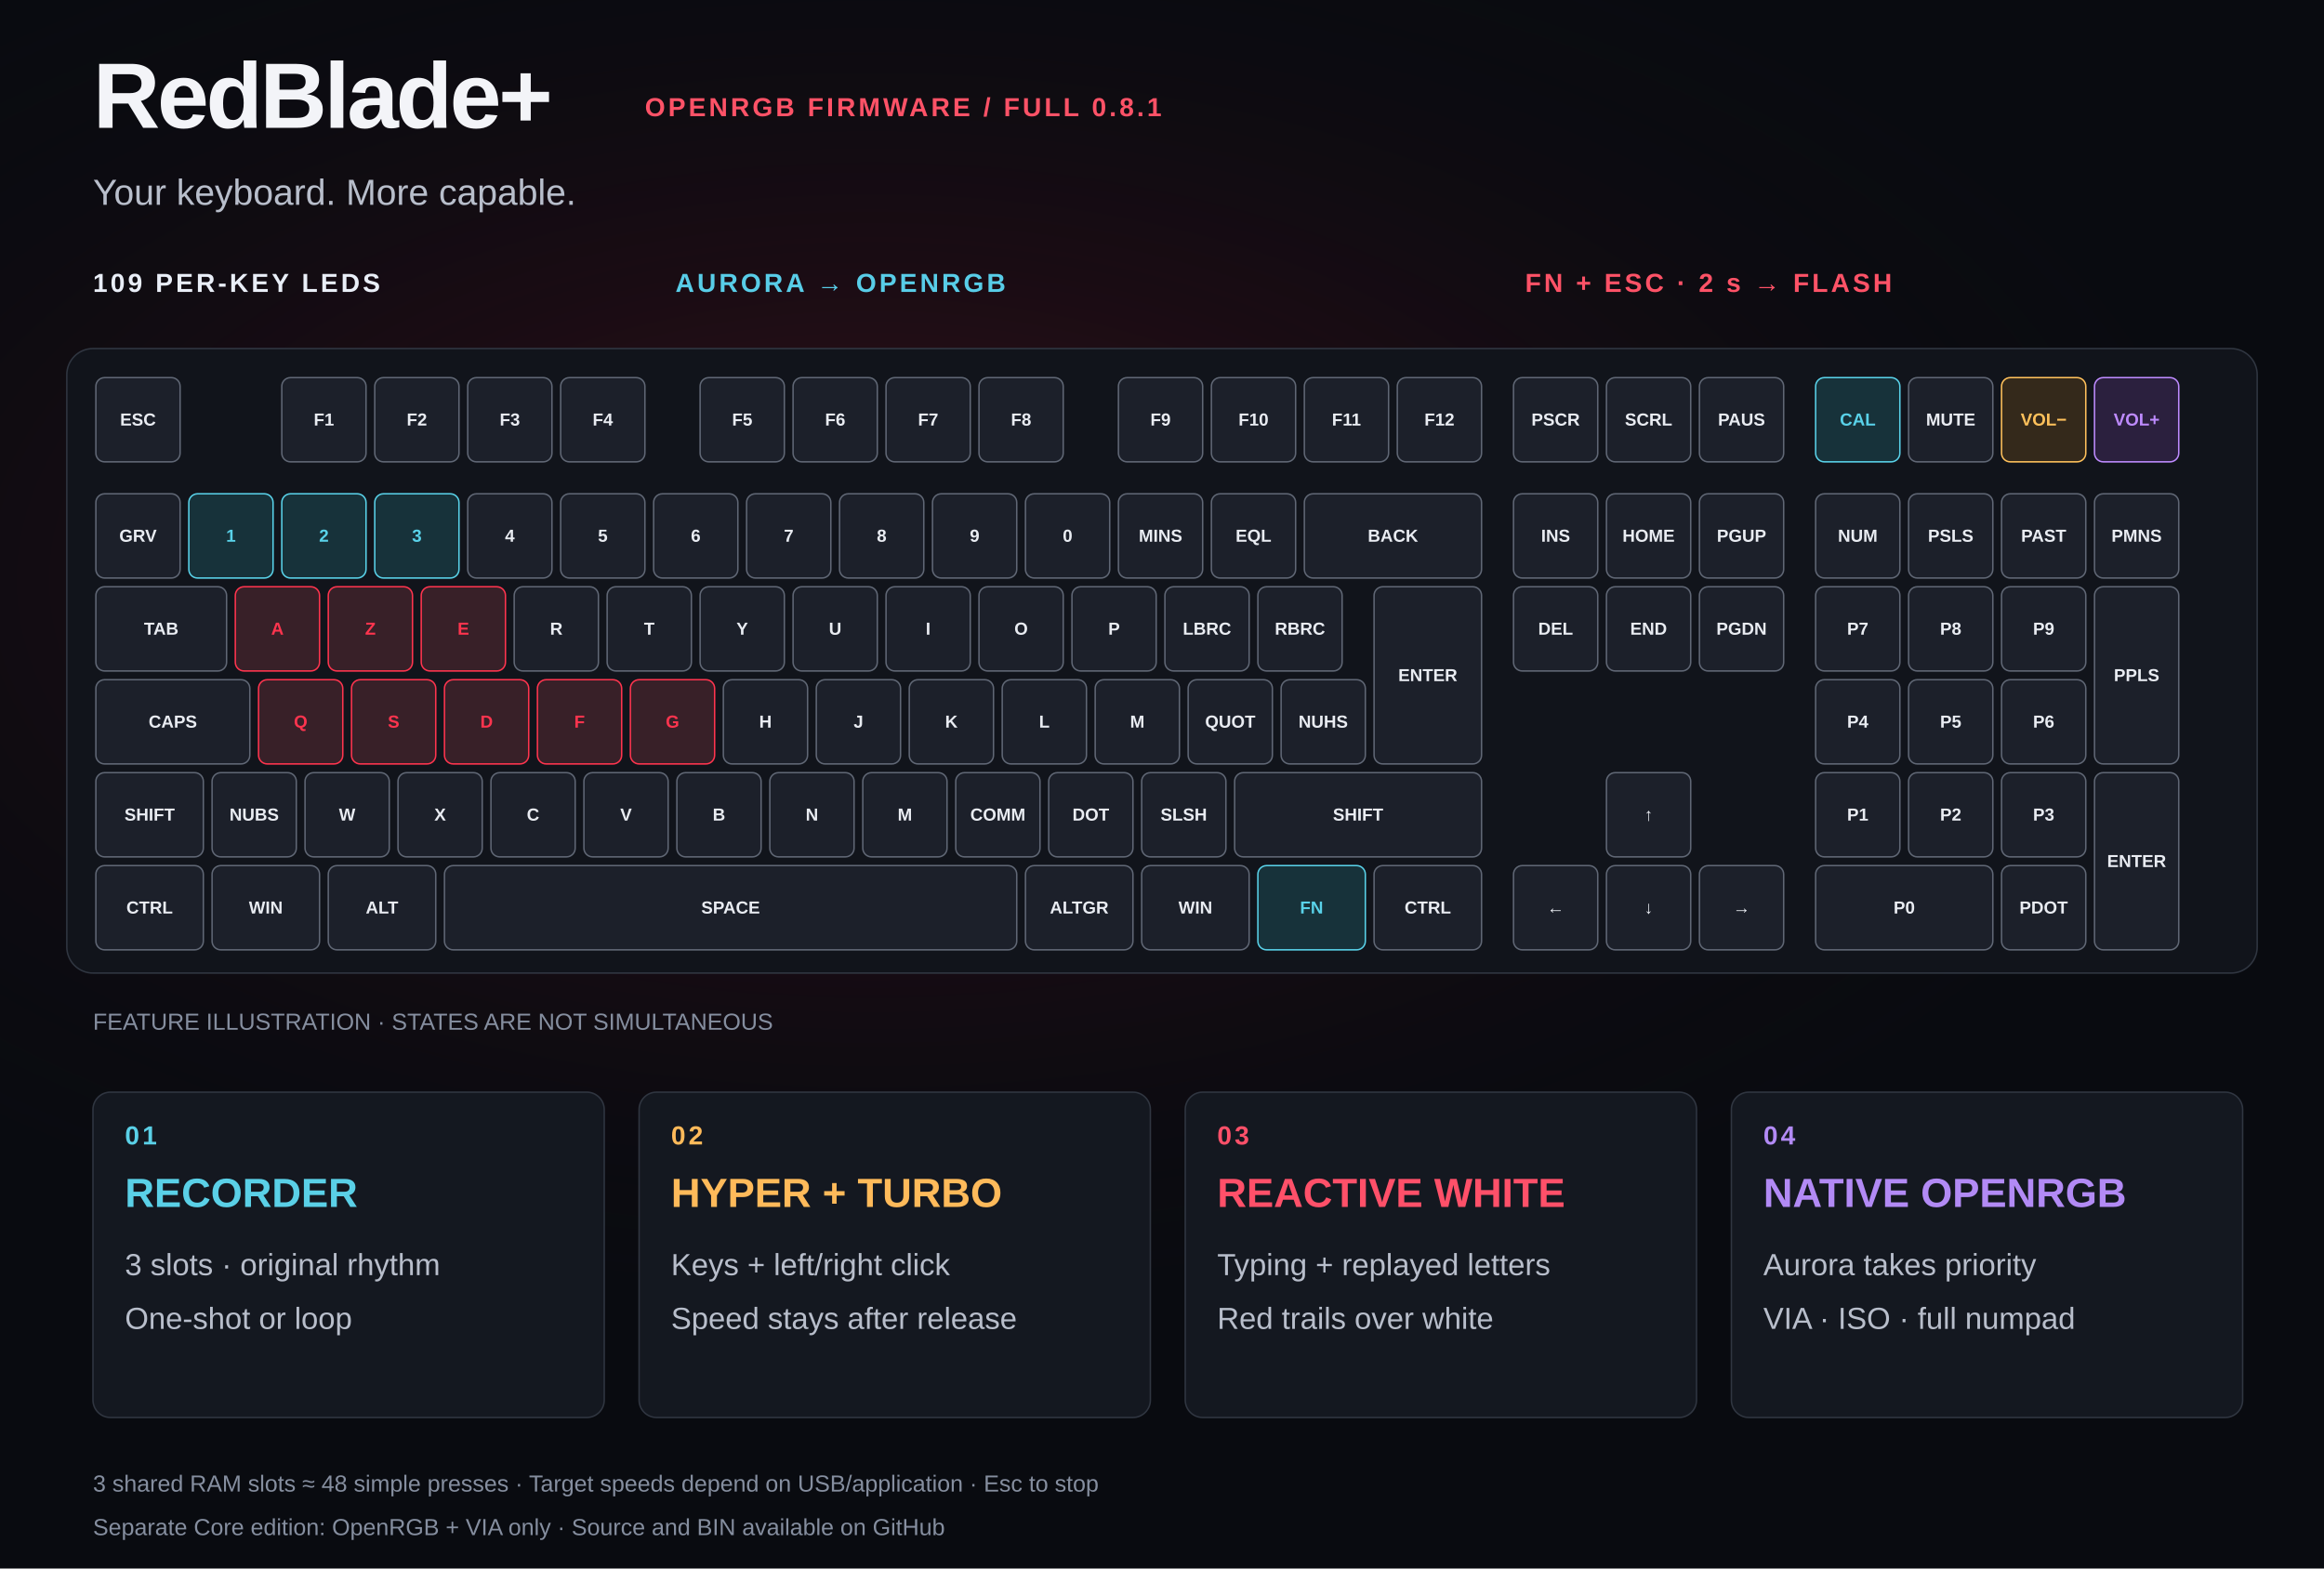
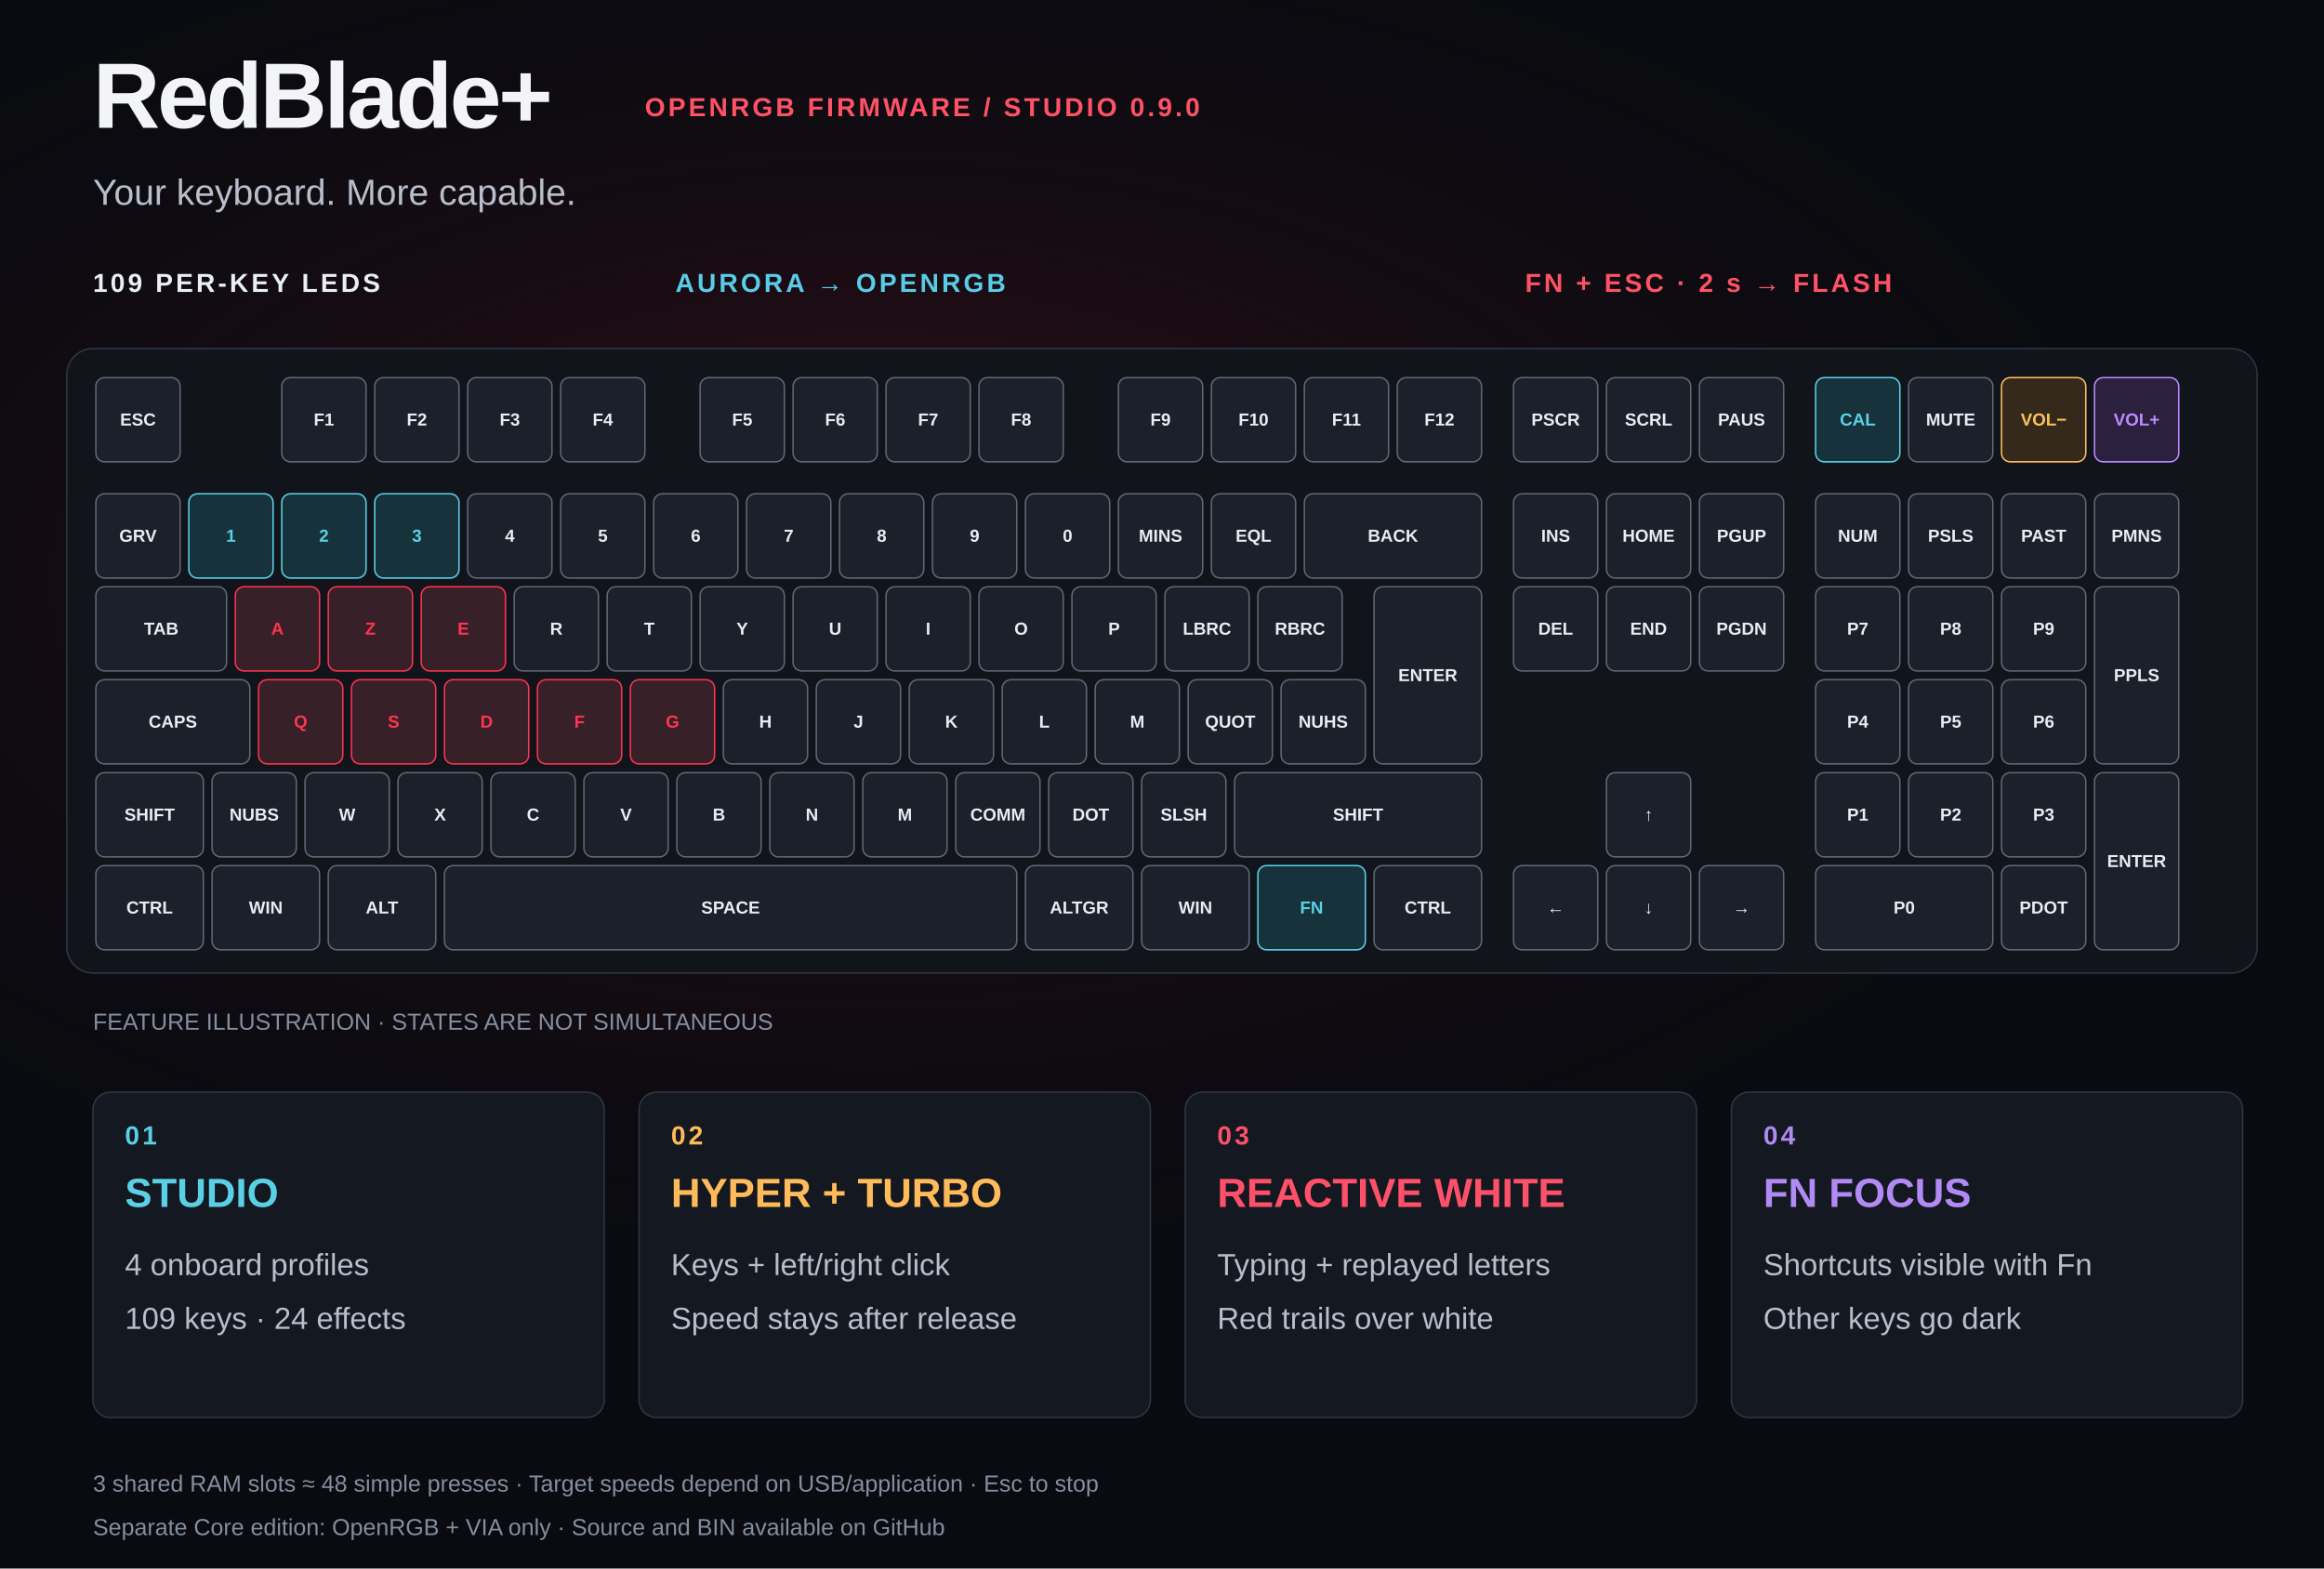
<svg xmlns="http://www.w3.org/2000/svg" width="1600" height="1080" viewBox="0 0 1600 1080">
  <defs>
    <radialGradient id="glow">
      <stop stop-color="#af1733" stop-opacity=".3" />
      <stop offset="1" stop-color="#090b10" stop-opacity="0" />
    </radialGradient>
  </defs>
  <rect width="1600" height="1080" fill="#090b10" />
  <ellipse cx="600" cy="400" rx="1000" ry="520" fill="url(#glow)" />
  <style>text{font-family:Arial,DejaVu Sans,sans-serif;fill:#f3f4f8}.brand{font-size:64px;font-weight:800;letter-spacing:-2px}.sub{font-size:25px;fill:#b8becb}.label{font-size:18px;font-weight:700;letter-spacing:2px}.card{font-size:28px;font-weight:700}.body{font-size:21px;fill:#b8becb}.key{font-size:12px;font-weight:700;text-anchor:middle}.small{font-size:16px;fill:#858e9f}</style>
  <text x="64" y="88" class="brand">RedBlade+</text>
-   <text x="444" y="80" class="label" style="fill:#ff5267">OPENRGB FIRMWARE  /  FULL 0.8.1</text>
+   <text x="444" y="80" class="label" style="fill:#ff5267">OPENRGB FIRMWARE  /  STUDIO 0.9.0</text>
  <text x="64" y="141" class="sub">Your keyboard. More capable.</text>
  <text x="64" y="201" class="label" style="fill:#e9eef7">109 PER-KEY LEDS</text>
  <text x="465" y="201" class="label" style="fill:#58cde8">AURORA → OPENRGB</text>
  <text x="1050" y="201" class="label" style="fill:#ff5267">FN + ESC  ·  2 s → FLASH</text>
  <rect x="46" y="240" width="1508" height="430" rx="18" fill="#11141b" stroke="#303641" />
  <rect x="66" y="260" width="58" height="58" rx="6" fill="#1c202a" stroke="#606775" />
  <text x="95.0" y="293.0" class="key" style="fill:#e9ecf2">ESC</text>
  <rect x="194" y="260" width="58" height="58" rx="6" fill="#1c202a" stroke="#606775" />
  <text x="223.0" y="293.0" class="key" style="fill:#e9ecf2">F1</text>
  <rect x="258" y="260" width="58" height="58" rx="6" fill="#1c202a" stroke="#606775" />
  <text x="287.0" y="293.0" class="key" style="fill:#e9ecf2">F2</text>
  <rect x="322" y="260" width="58" height="58" rx="6" fill="#1c202a" stroke="#606775" />
  <text x="351.0" y="293.0" class="key" style="fill:#e9ecf2">F3</text>
  <rect x="386" y="260" width="58" height="58" rx="6" fill="#1c202a" stroke="#606775" />
  <text x="415.0" y="293.0" class="key" style="fill:#e9ecf2">F4</text>
  <rect x="482.0" y="260" width="58" height="58" rx="6" fill="#1c202a" stroke="#606775" />
  <text x="511.0" y="293.0" class="key" style="fill:#e9ecf2">F5</text>
  <rect x="546.0" y="260" width="58" height="58" rx="6" fill="#1c202a" stroke="#606775" />
  <text x="575.0" y="293.0" class="key" style="fill:#e9ecf2">F6</text>
  <rect x="610.0" y="260" width="58" height="58" rx="6" fill="#1c202a" stroke="#606775" />
  <text x="639.0" y="293.0" class="key" style="fill:#e9ecf2">F7</text>
  <rect x="674.0" y="260" width="58" height="58" rx="6" fill="#1c202a" stroke="#606775" />
  <text x="703.0" y="293.0" class="key" style="fill:#e9ecf2">F8</text>
  <rect x="770" y="260" width="58" height="58" rx="6" fill="#1c202a" stroke="#606775" />
  <text x="799.0" y="293.0" class="key" style="fill:#e9ecf2">F9</text>
  <rect x="834" y="260" width="58" height="58" rx="6" fill="#1c202a" stroke="#606775" />
  <text x="863.0" y="293.0" class="key" style="fill:#e9ecf2">F10</text>
  <rect x="898" y="260" width="58" height="58" rx="6" fill="#1c202a" stroke="#606775" />
  <text x="927.0" y="293.0" class="key" style="fill:#e9ecf2">F11</text>
  <rect x="962" y="260" width="58" height="58" rx="6" fill="#1c202a" stroke="#606775" />
  <text x="991.0" y="293.0" class="key" style="fill:#e9ecf2">F12</text>
  <rect x="1042.0" y="260" width="58" height="58" rx="6" fill="#1c202a" stroke="#606775" />
  <text x="1071.0" y="293.0" class="key" style="fill:#e9ecf2">PSCR</text>
  <rect x="1106.0" y="260" width="58" height="58" rx="6" fill="#1c202a" stroke="#606775" />
  <text x="1135.0" y="293.0" class="key" style="fill:#e9ecf2">SCRL</text>
  <rect x="1170.0" y="260" width="58" height="58" rx="6" fill="#1c202a" stroke="#606775" />
  <text x="1199.0" y="293.0" class="key" style="fill:#e9ecf2">PAUS</text>
  <rect x="1250.0" y="260" width="58" height="58" rx="6" fill="#17323a" stroke="#59d2e9" />
  <text x="1279.0" y="293.0" class="key" style="fill:#59d2e9">CAL</text>
  <rect x="1314.0" y="260" width="58" height="58" rx="6" fill="#1c202a" stroke="#606775" />
  <text x="1343.0" y="293.0" class="key" style="fill:#e9ecf2">MUTE</text>
  <rect x="1378.0" y="260" width="58" height="58" rx="6" fill="#34291b" stroke="#ffc15b" />
  <text x="1407.0" y="293.0" class="key" style="fill:#ffc15b">VOL−</text>
  <rect x="1442.0" y="260" width="58" height="58" rx="6" fill="#2b203e" stroke="#be8bff" />
  <text x="1471.0" y="293.0" class="key" style="fill:#be8bff">VOL+</text>
  <rect x="66" y="340.0" width="58" height="58" rx="6" fill="#1c202a" stroke="#606775" />
  <text x="95.0" y="373.0" class="key" style="fill:#e9ecf2">GRV</text>
  <rect x="130" y="340.0" width="58" height="58" rx="6" fill="#17323a" stroke="#59d2e9" />
  <text x="159.0" y="373.0" class="key" style="fill:#59d2e9">1</text>
  <rect x="194" y="340.0" width="58" height="58" rx="6" fill="#17323a" stroke="#59d2e9" />
  <text x="223.0" y="373.0" class="key" style="fill:#59d2e9">2</text>
  <rect x="258" y="340.0" width="58" height="58" rx="6" fill="#17323a" stroke="#59d2e9" />
  <text x="287.0" y="373.0" class="key" style="fill:#59d2e9">3</text>
  <rect x="322" y="340.0" width="58" height="58" rx="6" fill="#1c202a" stroke="#606775" />
  <text x="351.0" y="373.0" class="key" style="fill:#e9ecf2">4</text>
  <rect x="386" y="340.0" width="58" height="58" rx="6" fill="#1c202a" stroke="#606775" />
  <text x="415.0" y="373.0" class="key" style="fill:#e9ecf2">5</text>
  <rect x="450" y="340.0" width="58" height="58" rx="6" fill="#1c202a" stroke="#606775" />
  <text x="479.0" y="373.0" class="key" style="fill:#e9ecf2">6</text>
  <rect x="514" y="340.0" width="58" height="58" rx="6" fill="#1c202a" stroke="#606775" />
  <text x="543.0" y="373.0" class="key" style="fill:#e9ecf2">7</text>
  <rect x="578" y="340.0" width="58" height="58" rx="6" fill="#1c202a" stroke="#606775" />
  <text x="607.0" y="373.0" class="key" style="fill:#e9ecf2">8</text>
  <rect x="642" y="340.0" width="58" height="58" rx="6" fill="#1c202a" stroke="#606775" />
  <text x="671.0" y="373.0" class="key" style="fill:#e9ecf2">9</text>
  <rect x="706" y="340.0" width="58" height="58" rx="6" fill="#1c202a" stroke="#606775" />
  <text x="735.0" y="373.0" class="key" style="fill:#e9ecf2">0</text>
  <rect x="770" y="340.0" width="58" height="58" rx="6" fill="#1c202a" stroke="#606775" />
  <text x="799.0" y="373.0" class="key" style="fill:#e9ecf2">MINS</text>
  <rect x="834" y="340.0" width="58" height="58" rx="6" fill="#1c202a" stroke="#606775" />
  <text x="863.0" y="373.0" class="key" style="fill:#e9ecf2">EQL</text>
  <rect x="898" y="340.0" width="122" height="58" rx="6" fill="#1c202a" stroke="#606775" />
  <text x="959.0" y="373.0" class="key" style="fill:#e9ecf2">BACK</text>
  <rect x="1042.0" y="340.0" width="58" height="58" rx="6" fill="#1c202a" stroke="#606775" />
  <text x="1071.0" y="373.0" class="key" style="fill:#e9ecf2">INS</text>
  <rect x="1106.0" y="340.0" width="58" height="58" rx="6" fill="#1c202a" stroke="#606775" />
  <text x="1135.0" y="373.0" class="key" style="fill:#e9ecf2">HOME</text>
  <rect x="1170.0" y="340.0" width="58" height="58" rx="6" fill="#1c202a" stroke="#606775" />
  <text x="1199.0" y="373.0" class="key" style="fill:#e9ecf2">PGUP</text>
  <rect x="1250.0" y="340.0" width="58" height="58" rx="6" fill="#1c202a" stroke="#606775" />
  <text x="1279.0" y="373.0" class="key" style="fill:#e9ecf2">NUM</text>
  <rect x="1314.0" y="340.0" width="58" height="58" rx="6" fill="#1c202a" stroke="#606775" />
  <text x="1343.0" y="373.0" class="key" style="fill:#e9ecf2">PSLS</text>
  <rect x="1378.0" y="340.0" width="58" height="58" rx="6" fill="#1c202a" stroke="#606775" />
  <text x="1407.0" y="373.0" class="key" style="fill:#e9ecf2">PAST</text>
  <rect x="1442.0" y="340.0" width="58" height="58" rx="6" fill="#1c202a" stroke="#606775" />
  <text x="1471.0" y="373.0" class="key" style="fill:#e9ecf2">PMNS</text>
  <rect x="66" y="404.0" width="90.0" height="58" rx="6" fill="#1c202a" stroke="#606775" />
  <text x="111.0" y="437.0" class="key" style="fill:#e9ecf2">TAB</text>
  <rect x="162.0" y="404.0" width="58" height="58" rx="6" fill="#382028" stroke="#ff344e" />
  <text x="191.0" y="437.0" class="key" style="fill:#ff344e">A</text>
  <rect x="226.0" y="404.0" width="58" height="58" rx="6" fill="#382028" stroke="#ff344e" />
  <text x="255.0" y="437.0" class="key" style="fill:#ff344e">Z</text>
  <rect x="290.0" y="404.0" width="58" height="58" rx="6" fill="#382028" stroke="#ff344e" />
  <text x="319.0" y="437.0" class="key" style="fill:#ff344e">E</text>
  <rect x="354.0" y="404.0" width="58" height="58" rx="6" fill="#1c202a" stroke="#606775" />
  <text x="383.0" y="437.0" class="key" style="fill:#e9ecf2">R</text>
  <rect x="418.0" y="404.0" width="58" height="58" rx="6" fill="#1c202a" stroke="#606775" />
  <text x="447.0" y="437.0" class="key" style="fill:#e9ecf2">T</text>
  <rect x="482.0" y="404.0" width="58" height="58" rx="6" fill="#1c202a" stroke="#606775" />
  <text x="511.0" y="437.0" class="key" style="fill:#e9ecf2">Y</text>
  <rect x="546.0" y="404.0" width="58" height="58" rx="6" fill="#1c202a" stroke="#606775" />
  <text x="575.0" y="437.0" class="key" style="fill:#e9ecf2">U</text>
  <rect x="610.0" y="404.0" width="58" height="58" rx="6" fill="#1c202a" stroke="#606775" />
  <text x="639.0" y="437.0" class="key" style="fill:#e9ecf2">I</text>
  <rect x="674.0" y="404.0" width="58" height="58" rx="6" fill="#1c202a" stroke="#606775" />
  <text x="703.0" y="437.0" class="key" style="fill:#e9ecf2">O</text>
  <rect x="738.0" y="404.0" width="58" height="58" rx="6" fill="#1c202a" stroke="#606775" />
  <text x="767.0" y="437.0" class="key" style="fill:#e9ecf2">P</text>
  <rect x="802.0" y="404.0" width="58" height="58" rx="6" fill="#1c202a" stroke="#606775" />
  <text x="831.0" y="437.0" class="key" style="fill:#e9ecf2">LBRC</text>
  <rect x="866.0" y="404.0" width="58" height="58" rx="6" fill="#1c202a" stroke="#606775" />
  <text x="895.0" y="437.0" class="key" style="fill:#e9ecf2">RBRC</text>
  <rect x="1042.0" y="404.0" width="58" height="58" rx="6" fill="#1c202a" stroke="#606775" />
  <text x="1071.0" y="437.0" class="key" style="fill:#e9ecf2">DEL</text>
  <rect x="1106.0" y="404.0" width="58" height="58" rx="6" fill="#1c202a" stroke="#606775" />
  <text x="1135.0" y="437.0" class="key" style="fill:#e9ecf2">END</text>
  <rect x="1170.0" y="404.0" width="58" height="58" rx="6" fill="#1c202a" stroke="#606775" />
  <text x="1199.0" y="437.0" class="key" style="fill:#e9ecf2">PGDN</text>
  <rect x="1250.0" y="404.0" width="58" height="58" rx="6" fill="#1c202a" stroke="#606775" />
  <text x="1279.0" y="437.0" class="key" style="fill:#e9ecf2">P7</text>
  <rect x="1314.0" y="404.0" width="58" height="58" rx="6" fill="#1c202a" stroke="#606775" />
  <text x="1343.0" y="437.0" class="key" style="fill:#e9ecf2">P8</text>
  <rect x="1378.0" y="404.0" width="58" height="58" rx="6" fill="#1c202a" stroke="#606775" />
  <text x="1407.0" y="437.0" class="key" style="fill:#e9ecf2">P9</text>
  <rect x="1442.0" y="404.0" width="58" height="122" rx="6" fill="#1c202a" stroke="#606775" />
  <text x="1471.0" y="469.0" class="key" style="fill:#e9ecf2">PPLS</text>
  <rect x="66" y="468.0" width="106.0" height="58" rx="6" fill="#1c202a" stroke="#606775" />
  <text x="119.0" y="501.0" class="key" style="fill:#e9ecf2">CAPS</text>
  <rect x="178.0" y="468.0" width="58" height="58" rx="6" fill="#382028" stroke="#ff344e" />
  <text x="207.0" y="501.0" class="key" style="fill:#ff344e">Q</text>
  <rect x="242.0" y="468.0" width="58" height="58" rx="6" fill="#382028" stroke="#ff344e" />
  <text x="271.0" y="501.0" class="key" style="fill:#ff344e">S</text>
  <rect x="306.0" y="468.0" width="58" height="58" rx="6" fill="#382028" stroke="#ff344e" />
  <text x="335.0" y="501.0" class="key" style="fill:#ff344e">D</text>
  <rect x="370.0" y="468.0" width="58" height="58" rx="6" fill="#382028" stroke="#ff344e" />
  <text x="399.0" y="501.0" class="key" style="fill:#ff344e">F</text>
  <rect x="434.0" y="468.0" width="58" height="58" rx="6" fill="#382028" stroke="#ff344e" />
  <text x="463.0" y="501.0" class="key" style="fill:#ff344e">G</text>
  <rect x="498.0" y="468.0" width="58" height="58" rx="6" fill="#1c202a" stroke="#606775" />
  <text x="527.0" y="501.0" class="key" style="fill:#e9ecf2">H</text>
  <rect x="562.0" y="468.0" width="58" height="58" rx="6" fill="#1c202a" stroke="#606775" />
  <text x="591.0" y="501.0" class="key" style="fill:#e9ecf2">J</text>
  <rect x="626.0" y="468.0" width="58" height="58" rx="6" fill="#1c202a" stroke="#606775" />
  <text x="655.0" y="501.0" class="key" style="fill:#e9ecf2">K</text>
  <rect x="690.0" y="468.0" width="58" height="58" rx="6" fill="#1c202a" stroke="#606775" />
  <text x="719.0" y="501.0" class="key" style="fill:#e9ecf2">L</text>
  <rect x="754.0" y="468.0" width="58" height="58" rx="6" fill="#1c202a" stroke="#606775" />
  <text x="783.0" y="501.0" class="key" style="fill:#e9ecf2">M</text>
  <rect x="818.0" y="468.0" width="58" height="58" rx="6" fill="#1c202a" stroke="#606775" />
  <text x="847.0" y="501.0" class="key" style="fill:#e9ecf2">QUOT</text>
  <rect x="882.0" y="468.0" width="58" height="58" rx="6" fill="#1c202a" stroke="#606775" />
  <text x="911.0" y="501.0" class="key" style="fill:#e9ecf2">NUHS</text>
  <rect x="946.0" y="404.0" width="74.0" height="122" rx="6" fill="#1c202a" stroke="#606775" />
  <text x="983.0" y="469.0" class="key" style="fill:#e9ecf2">ENTER</text>
  <rect x="1250.0" y="468.0" width="58" height="58" rx="6" fill="#1c202a" stroke="#606775" />
  <text x="1279.0" y="501.0" class="key" style="fill:#e9ecf2">P4</text>
  <rect x="1314.0" y="468.0" width="58" height="58" rx="6" fill="#1c202a" stroke="#606775" />
  <text x="1343.0" y="501.0" class="key" style="fill:#e9ecf2">P5</text>
  <rect x="1378.0" y="468.0" width="58" height="58" rx="6" fill="#1c202a" stroke="#606775" />
  <text x="1407.0" y="501.0" class="key" style="fill:#e9ecf2">P6</text>
  <rect x="66" y="532.0" width="74.0" height="58" rx="6" fill="#1c202a" stroke="#606775" />
  <text x="103.0" y="565.0" class="key" style="fill:#e9ecf2">SHIFT</text>
  <rect x="146.0" y="532.0" width="58" height="58" rx="6" fill="#1c202a" stroke="#606775" />
  <text x="175.0" y="565.0" class="key" style="fill:#e9ecf2">NUBS</text>
  <rect x="210.0" y="532.0" width="58" height="58" rx="6" fill="#1c202a" stroke="#606775" />
  <text x="239.0" y="565.0" class="key" style="fill:#e9ecf2">W</text>
  <rect x="274.0" y="532.0" width="58" height="58" rx="6" fill="#1c202a" stroke="#606775" />
  <text x="303.0" y="565.0" class="key" style="fill:#e9ecf2">X</text>
  <rect x="338.0" y="532.0" width="58" height="58" rx="6" fill="#1c202a" stroke="#606775" />
  <text x="367.0" y="565.0" class="key" style="fill:#e9ecf2">C</text>
  <rect x="402.0" y="532.0" width="58" height="58" rx="6" fill="#1c202a" stroke="#606775" />
  <text x="431.0" y="565.0" class="key" style="fill:#e9ecf2">V</text>
  <rect x="466.0" y="532.0" width="58" height="58" rx="6" fill="#1c202a" stroke="#606775" />
  <text x="495.0" y="565.0" class="key" style="fill:#e9ecf2">B</text>
  <rect x="530.0" y="532.0" width="58" height="58" rx="6" fill="#1c202a" stroke="#606775" />
  <text x="559.0" y="565.0" class="key" style="fill:#e9ecf2">N</text>
  <rect x="594.0" y="532.0" width="58" height="58" rx="6" fill="#1c202a" stroke="#606775" />
  <text x="623.0" y="565.0" class="key" style="fill:#e9ecf2">M</text>
  <rect x="658.0" y="532.0" width="58" height="58" rx="6" fill="#1c202a" stroke="#606775" />
  <text x="687.0" y="565.0" class="key" style="fill:#e9ecf2">COMM</text>
  <rect x="722.0" y="532.0" width="58" height="58" rx="6" fill="#1c202a" stroke="#606775" />
  <text x="751.0" y="565.0" class="key" style="fill:#e9ecf2">DOT</text>
  <rect x="786.0" y="532.0" width="58" height="58" rx="6" fill="#1c202a" stroke="#606775" />
  <text x="815.0" y="565.0" class="key" style="fill:#e9ecf2">SLSH</text>
  <rect x="850.0" y="532.0" width="170.0" height="58" rx="6" fill="#1c202a" stroke="#606775" />
  <text x="935.0" y="565.0" class="key" style="fill:#e9ecf2">SHIFT</text>
  <rect x="1106.0" y="532.0" width="58" height="58" rx="6" fill="#1c202a" stroke="#606775" />
  <text x="1135.0" y="565.0" class="key" style="fill:#e9ecf2">↑</text>
  <rect x="1250.0" y="532.0" width="58" height="58" rx="6" fill="#1c202a" stroke="#606775" />
  <text x="1279.0" y="565.0" class="key" style="fill:#e9ecf2">P1</text>
  <rect x="1314.0" y="532.0" width="58" height="58" rx="6" fill="#1c202a" stroke="#606775" />
  <text x="1343.0" y="565.0" class="key" style="fill:#e9ecf2">P2</text>
  <rect x="1378.0" y="532.0" width="58" height="58" rx="6" fill="#1c202a" stroke="#606775" />
  <text x="1407.0" y="565.0" class="key" style="fill:#e9ecf2">P3</text>
  <rect x="1442.0" y="532.0" width="58" height="122" rx="6" fill="#1c202a" stroke="#606775" />
  <text x="1471.0" y="597.0" class="key" style="fill:#e9ecf2">ENTER</text>
  <rect x="66" y="596.0" width="74.0" height="58" rx="6" fill="#1c202a" stroke="#606775" />
  <text x="103.0" y="629.0" class="key" style="fill:#e9ecf2">CTRL</text>
  <rect x="146.0" y="596.0" width="74.0" height="58" rx="6" fill="#1c202a" stroke="#606775" />
  <text x="183.0" y="629.0" class="key" style="fill:#e9ecf2">WIN</text>
  <rect x="226.0" y="596.0" width="74.0" height="58" rx="6" fill="#1c202a" stroke="#606775" />
  <text x="263.0" y="629.0" class="key" style="fill:#e9ecf2">ALT</text>
  <rect x="306.0" y="596.0" width="394.0" height="58" rx="6" fill="#1c202a" stroke="#606775" />
  <text x="503.0" y="629.0" class="key" style="fill:#e9ecf2">SPACE</text>
  <rect x="706" y="596.0" width="74.0" height="58" rx="6" fill="#1c202a" stroke="#606775" />
  <text x="743.0" y="629.0" class="key" style="fill:#e9ecf2">ALTGR</text>
  <rect x="786.0" y="596.0" width="74.0" height="58" rx="6" fill="#1c202a" stroke="#606775" />
  <text x="823.0" y="629.0" class="key" style="fill:#e9ecf2">WIN</text>
  <rect x="866.0" y="596.0" width="74.0" height="58" rx="6" fill="#17323a" stroke="#59d2e9" />
  <text x="903.0" y="629.0" class="key" style="fill:#59d2e9">FN</text>
  <rect x="946.0" y="596.0" width="74.0" height="58" rx="6" fill="#1c202a" stroke="#606775" />
  <text x="983.0" y="629.0" class="key" style="fill:#e9ecf2">CTRL</text>
  <rect x="1042.0" y="596.0" width="58" height="58" rx="6" fill="#1c202a" stroke="#606775" />
  <text x="1071.0" y="629.0" class="key" style="fill:#e9ecf2">←</text>
  <rect x="1106.0" y="596.0" width="58" height="58" rx="6" fill="#1c202a" stroke="#606775" />
  <text x="1135.0" y="629.0" class="key" style="fill:#e9ecf2">↓</text>
  <rect x="1170.0" y="596.0" width="58" height="58" rx="6" fill="#1c202a" stroke="#606775" />
  <text x="1199.0" y="629.0" class="key" style="fill:#e9ecf2">→</text>
  <rect x="1250.0" y="596.0" width="122" height="58" rx="6" fill="#1c202a" stroke="#606775" />
  <text x="1311.0" y="629.0" class="key" style="fill:#e9ecf2">P0</text>
  <rect x="1378.0" y="596.0" width="58" height="58" rx="6" fill="#1c202a" stroke="#606775" />
  <text x="1407.0" y="629.0" class="key" style="fill:#e9ecf2">PDOT</text>
  <text x="64" y="709" class="small">FEATURE ILLUSTRATION · STATES ARE NOT SIMULTANEOUS</text>
  <rect x="64" y="752" width="352" height="224" rx="12" fill="#141820" stroke="#303641" />
  <text x="86" y="788" class="label" style="fill:#5ad0e7">01</text>
-   <text x="86" y="831" class="card" style="fill:#5ad0e7">RECORDER</text>
-   <text x="86" y="878" class="body">3 slots · original rhythm</text>
-   <text x="86" y="915" class="body">One-shot or loop</text>
+   <text x="86" y="831" class="card" style="fill:#5ad0e7">STUDIO</text>
+   <text x="86" y="878" class="body">4 onboard profiles</text>
+   <text x="86" y="915" class="body">109 keys · 24 effects</text>
  <rect x="440" y="752" width="352" height="224" rx="12" fill="#141820" stroke="#303641" />
  <text x="462" y="788" class="label" style="fill:#ffba5a">02</text>
  <text x="462" y="831" class="card" style="fill:#ffba5a">HYPER + TURBO</text>
  <text x="462" y="878" class="body">Keys + left/right click</text>
  <text x="462" y="915" class="body">Speed stays after release</text>
  <rect x="816" y="752" width="352" height="224" rx="12" fill="#141820" stroke="#303641" />
  <text x="838" y="788" class="label" style="fill:#ff5069">03</text>
  <text x="838" y="831" class="card" style="fill:#ff5069">REACTIVE WHITE</text>
  <text x="838" y="878" class="body">Typing + replayed letters</text>
  <text x="838" y="915" class="body">Red trails over white</text>
  <rect x="1192" y="752" width="352" height="224" rx="12" fill="#141820" stroke="#303641" />
  <text x="1214" y="788" class="label" style="fill:#b28af5">04</text>
-   <text x="1214" y="831" class="card" style="fill:#b28af5">NATIVE OPENRGB</text>
-   <text x="1214" y="878" class="body">Aurora takes priority</text>
-   <text x="1214" y="915" class="body">VIA · ISO · full numpad</text>
+   <text x="1214" y="831" class="card" style="fill:#b28af5">FN FOCUS</text>
+   <text x="1214" y="878" class="body">Shortcuts visible with Fn</text>
+   <text x="1214" y="915" class="body">Other keys go dark</text>
  <text x="64" y="1027" class="small">3 shared RAM slots ≈ 48 simple presses · Target speeds depend on USB/application · Esc to stop</text>
  <text x="64" y="1057" class="small">Separate Core edition: OpenRGB + VIA only · Source and BIN available on GitHub</text>
</svg>
